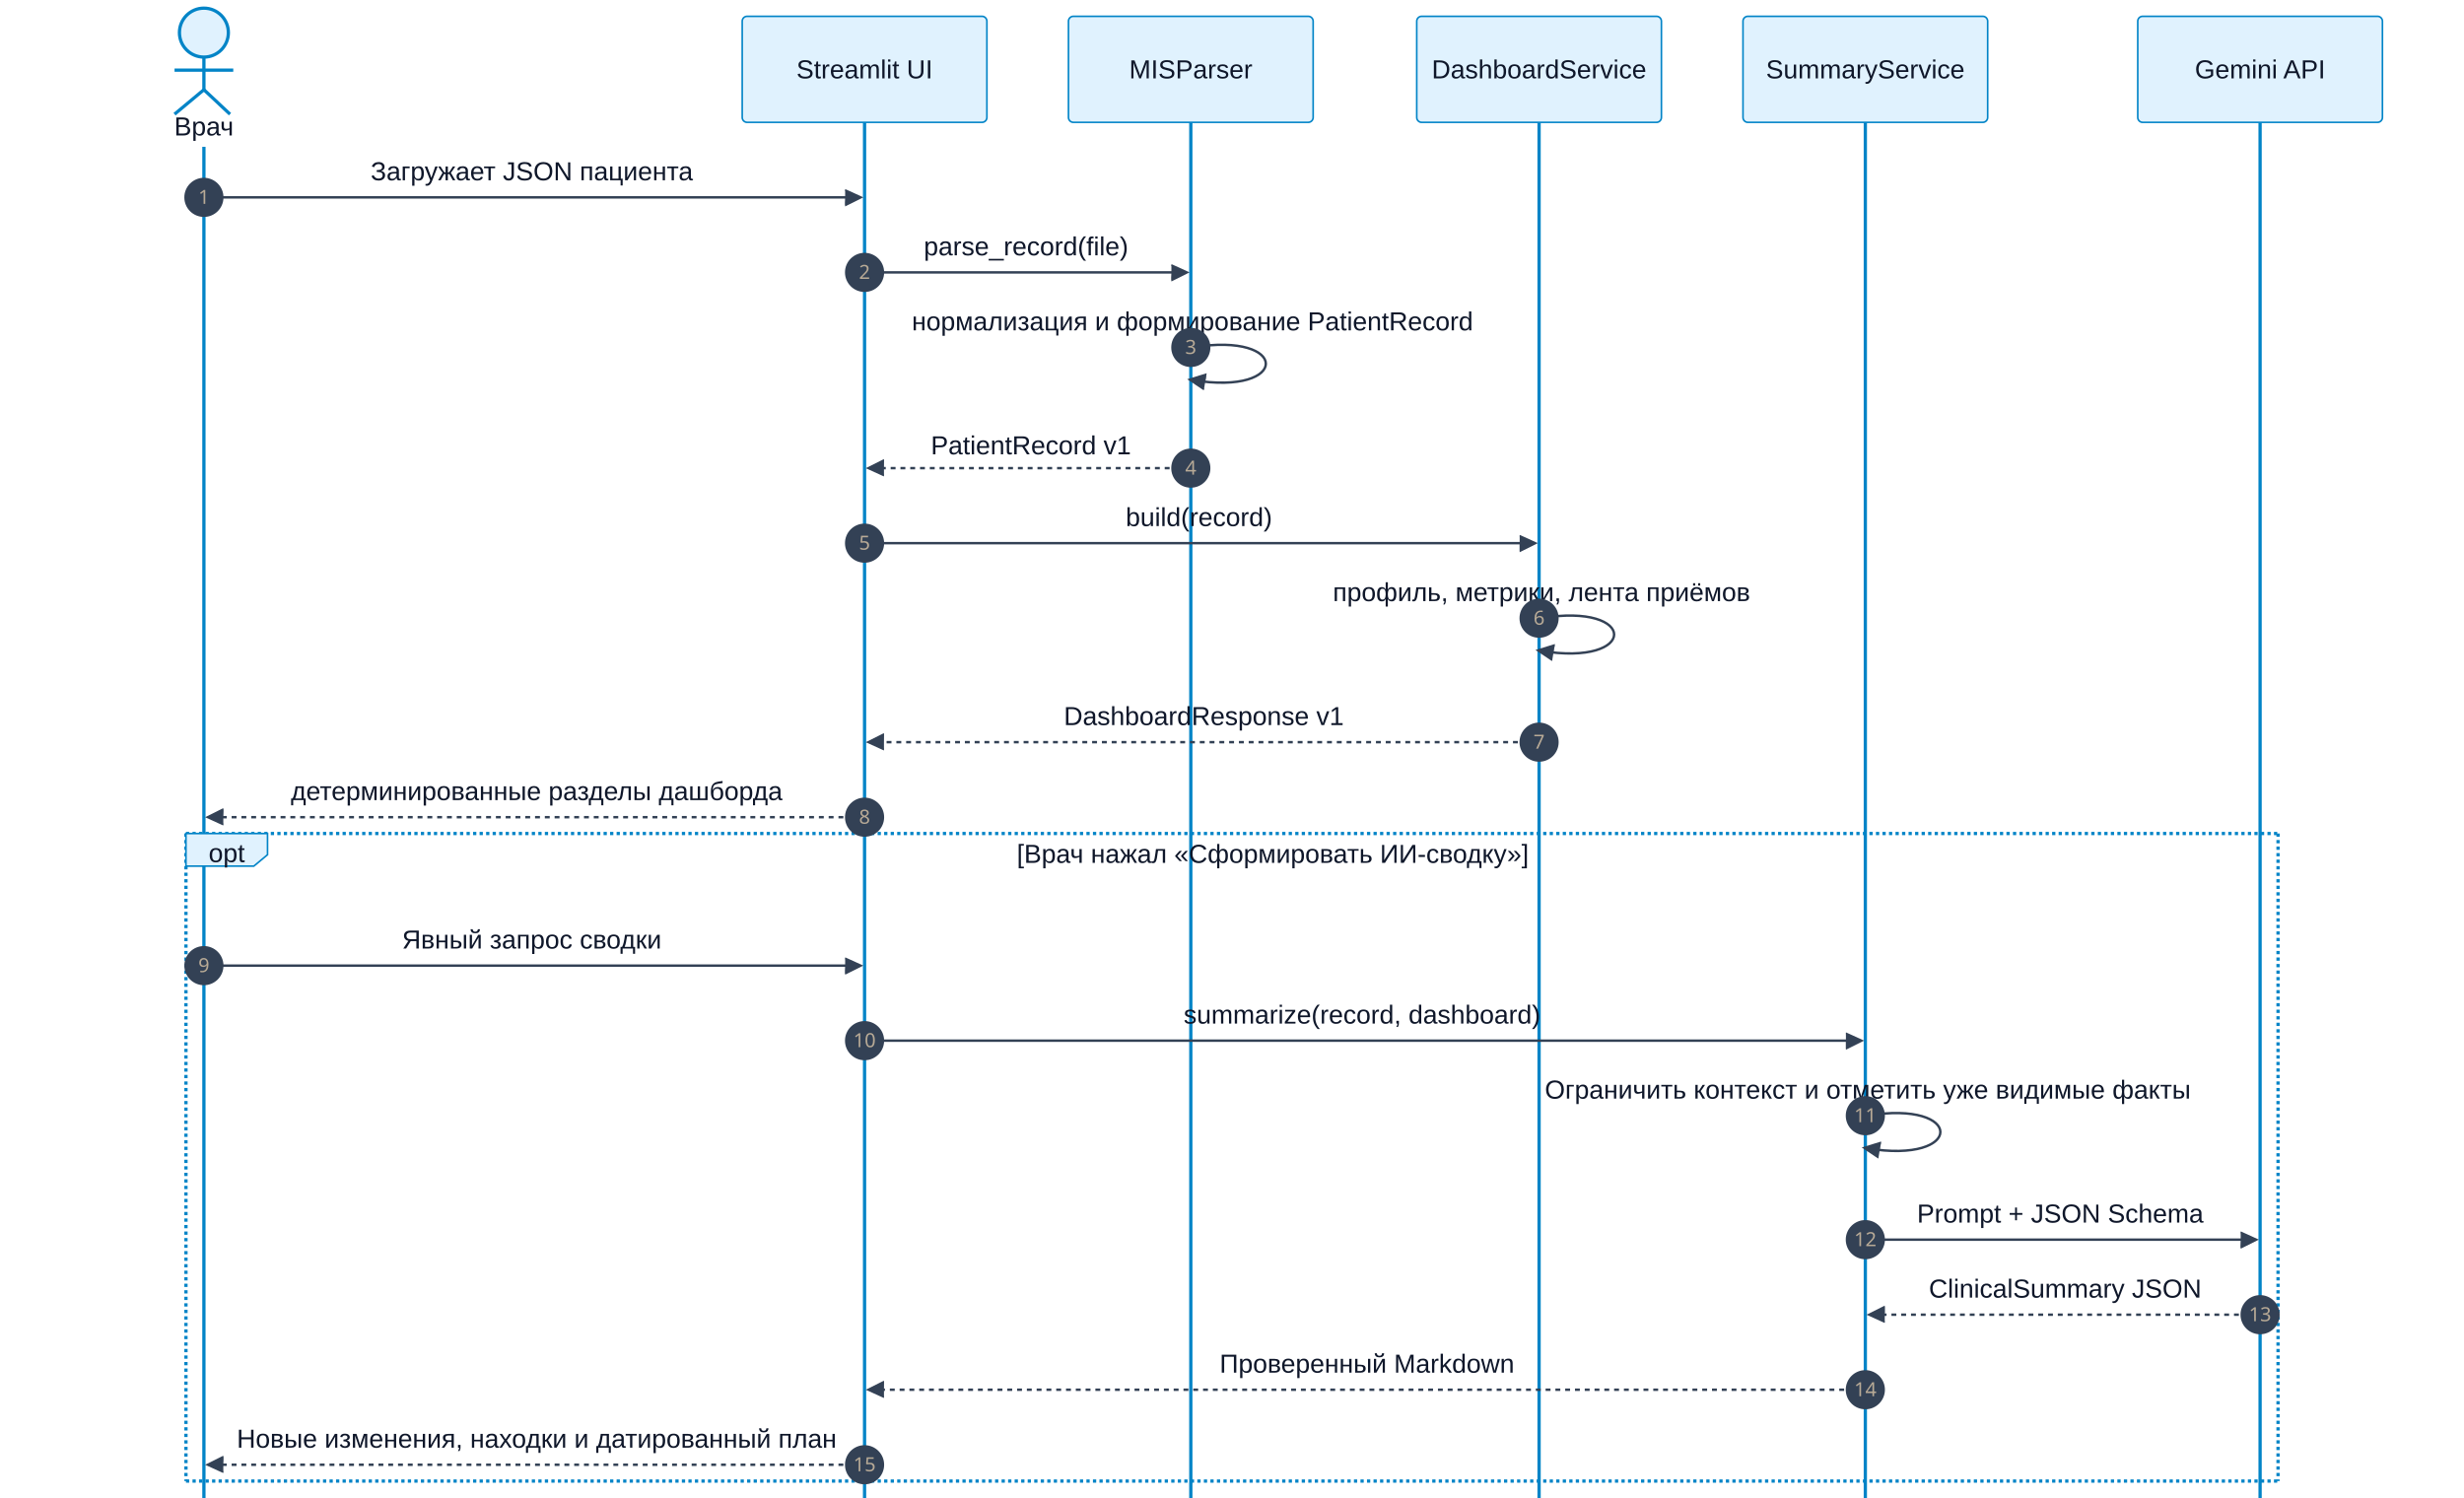
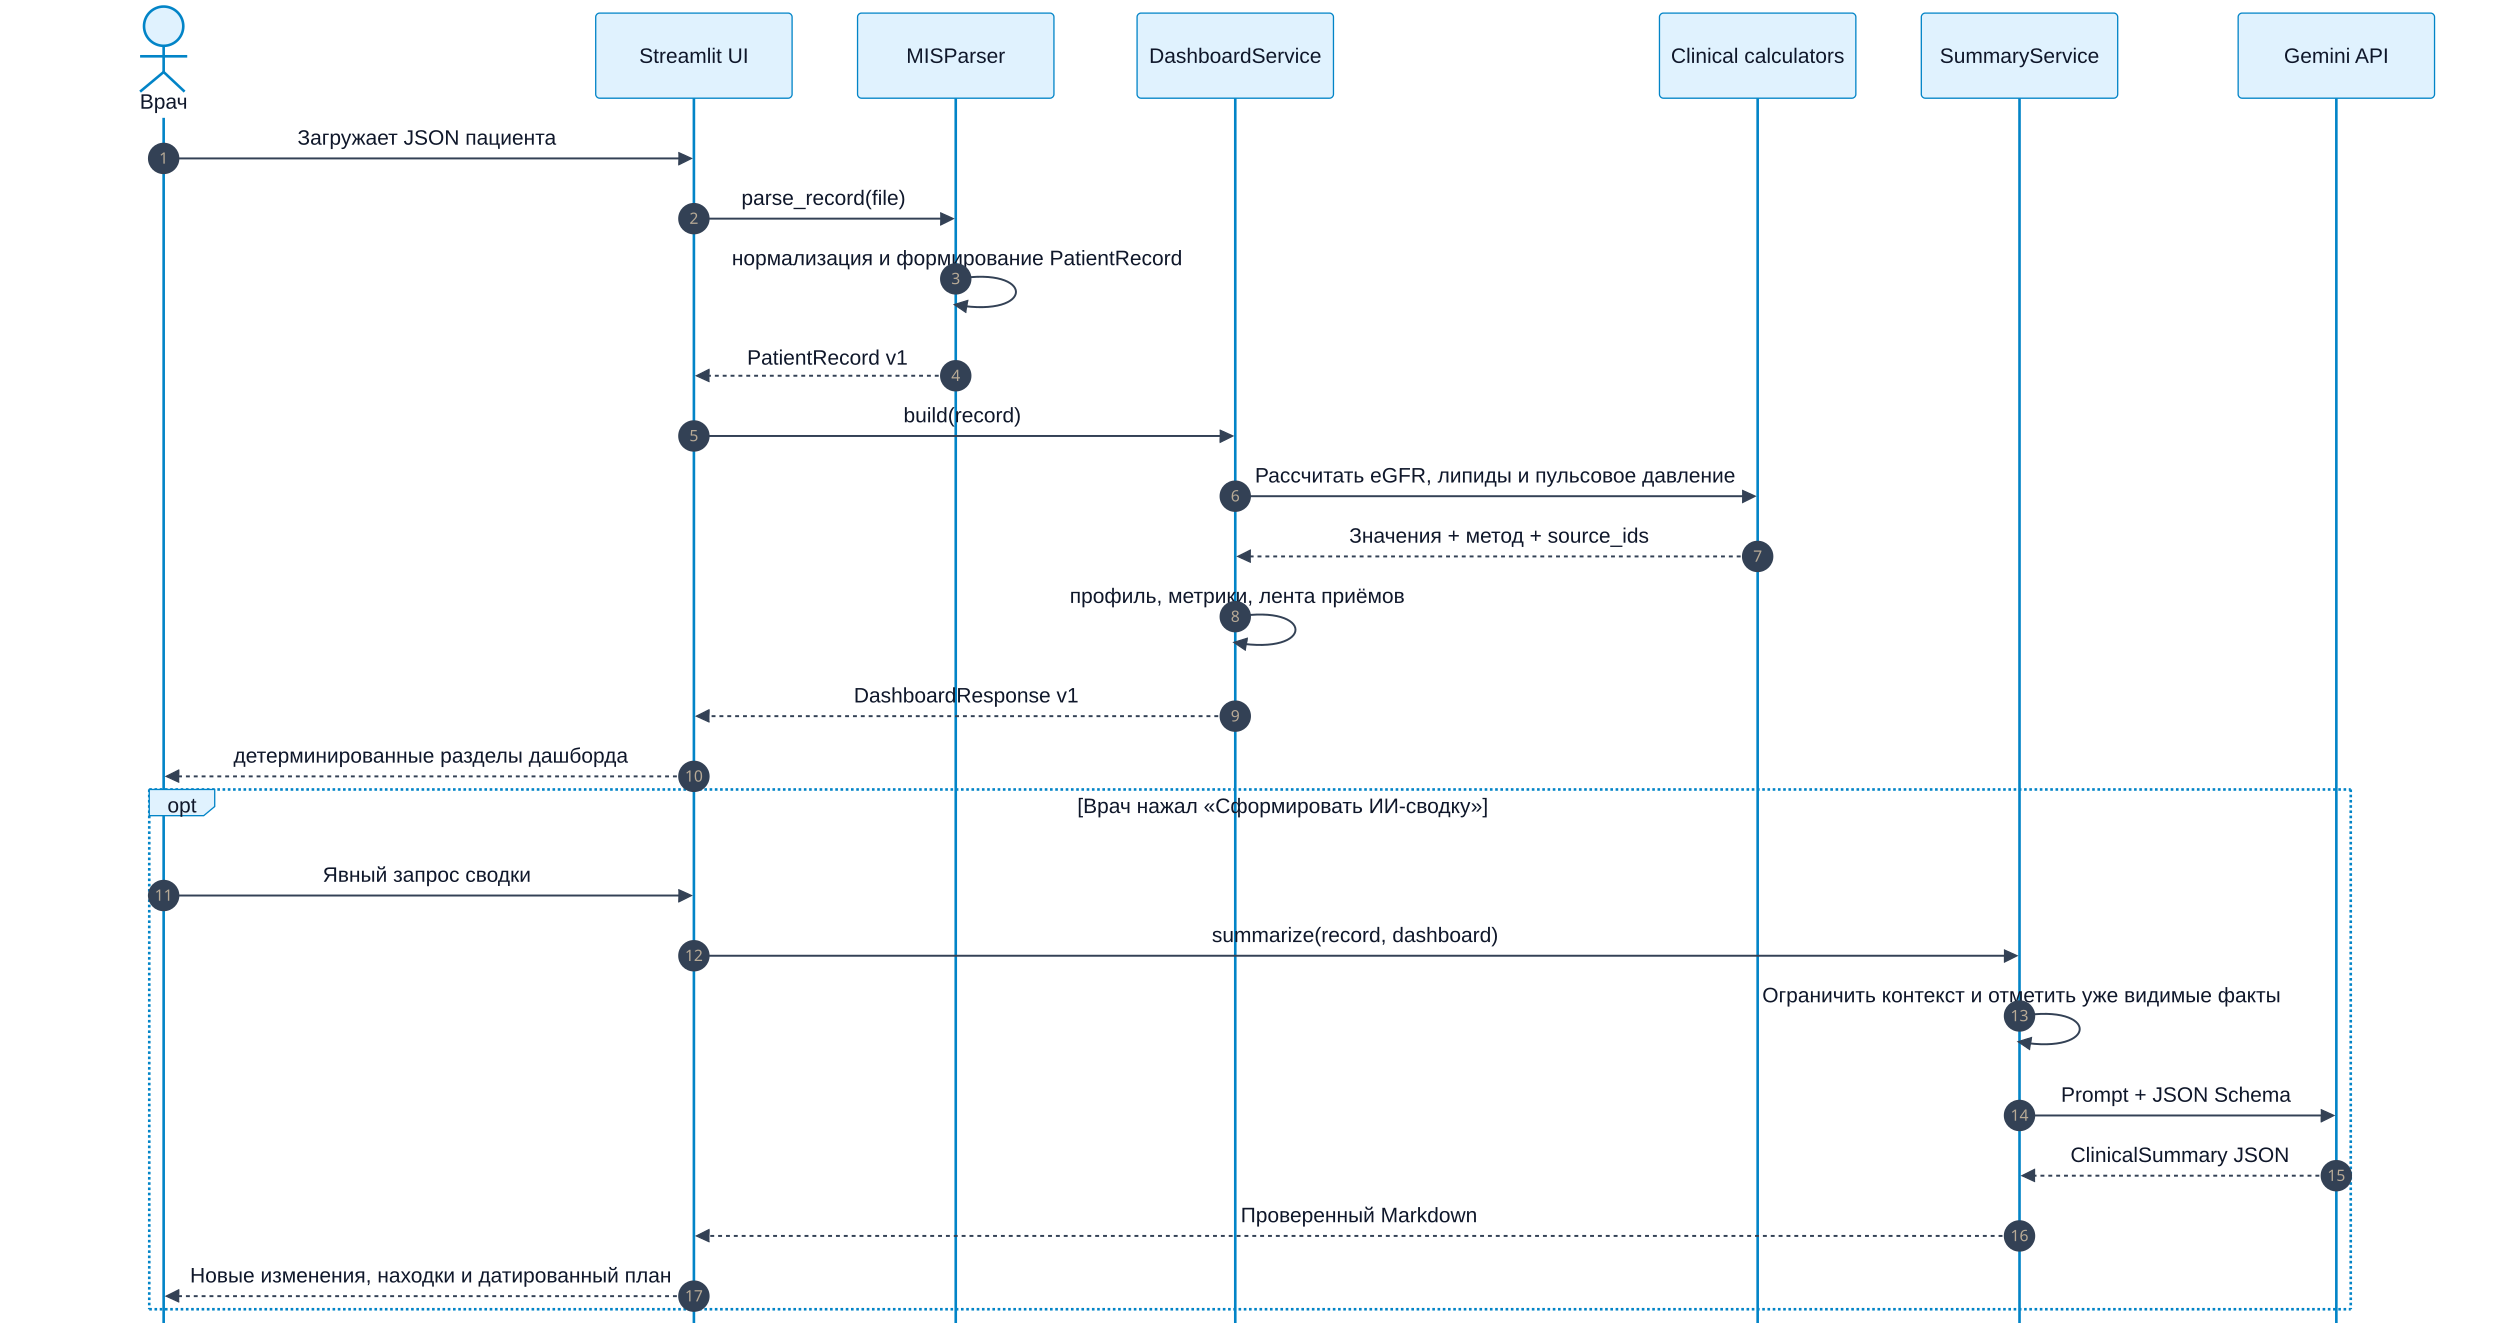
- <svg xmlns="http://www.w3.org/2000/svg" id="my-svg" width="100%" style="max-width: 1510.5px; background-color: white;" viewBox="-50 -10 1510.5 918" role="graphics-document document" aria-roledescription="sequence">
-   <g>
-     <line id="actor5" x1="1335.5" y1="65" x2="1335.5" y2="2000" class="actor-line 200" stroke-width="0.5px" stroke="#999" name="Gemini" data-et="life-line" data-id="Gemini" />
-     <g id="root-5" data-et="participant" data-type="participant" data-id="Gemini">
-       <rect x="1260.5" y="0" fill="#eaeaea" stroke="#666" width="150" height="65" name="Gemini" rx="3" ry="3" class="actor actor-top" />
-       <text x="1335.5" y="32.5" dominant-baseline="central" alignment-baseline="central" class="actor actor-box" style="text-anchor: middle; font-size: 16px; font-weight: 400;">
-         <tspan x="1335.5" dy="0">Gemini API</tspan>
-       </text>
-     </g>
-   </g>
-   <g>
-     <line id="actor4" x1="1093.5" y1="65" x2="1093.5" y2="2000" class="actor-line 200" stroke-width="0.5px" stroke="#999" name="Summary" data-et="life-line" data-id="Summary" />
-     <g id="root-4" data-et="participant" data-type="participant" data-id="Summary">
-       <rect x="1018.5" y="0" fill="#eaeaea" stroke="#666" width="150" height="65" name="Summary" rx="3" ry="3" class="actor actor-top" />
-       <text x="1093.5" y="32.5" dominant-baseline="central" alignment-baseline="central" class="actor actor-box" style="text-anchor: middle; font-size: 16px; font-weight: 400;">
-         <tspan x="1093.5" dy="0">SummaryService</tspan>
+ <svg xmlns="http://www.w3.org/2000/svg" id="my-svg" width="100%" style="max-width: 1909.5px; background-color: white;" viewBox="-50 -10 1909.5 1010" role="graphics-document document" aria-roledescription="sequence">
+   <g>
+     <line id="actor6" x1="1734.5" y1="65" x2="1734.5" y2="2000" class="actor-line 200" stroke-width="0.5px" stroke="#999" name="Gemini" data-et="life-line" data-id="Gemini" />
+     <g id="root-6" data-et="participant" data-type="participant" data-id="Gemini">
+       <rect x="1659.5" y="0" fill="#eaeaea" stroke="#666" width="150" height="65" name="Gemini" rx="3" ry="3" class="actor actor-top" />
+       <text x="1734.5" y="32.5" dominant-baseline="central" alignment-baseline="central" class="actor actor-box" style="text-anchor: middle; font-size: 16px; font-weight: 400;">
+         <tspan x="1734.5" dy="0">Gemini API</tspan>
+       </text>
+     </g>
+   </g>
+   <g>
+     <line id="actor5" x1="1492.5" y1="65" x2="1492.5" y2="2000" class="actor-line 200" stroke-width="0.5px" stroke="#999" name="Summary" data-et="life-line" data-id="Summary" />
+     <g id="root-5" data-et="participant" data-type="participant" data-id="Summary">
+       <rect x="1417.5" y="0" fill="#eaeaea" stroke="#666" width="150" height="65" name="Summary" rx="3" ry="3" class="actor actor-top" />
+       <text x="1492.5" y="32.5" dominant-baseline="central" alignment-baseline="central" class="actor actor-box" style="text-anchor: middle; font-size: 16px; font-weight: 400;">
+         <tspan x="1492.5" dy="0">SummaryService</tspan>
+       </text>
+     </g>
+   </g>
+   <g>
+     <line id="actor4" x1="1292.5" y1="65" x2="1292.5" y2="2000" class="actor-line 200" stroke-width="0.5px" stroke="#999" name="Calc" data-et="life-line" data-id="Calc" />
+     <g id="root-4" data-et="participant" data-type="participant" data-id="Calc">
+       <rect x="1217.5" y="0" fill="#eaeaea" stroke="#666" width="150" height="65" name="Calc" rx="3" ry="3" class="actor actor-top" />
+       <text x="1292.5" y="32.5" dominant-baseline="central" alignment-baseline="central" class="actor actor-box" style="text-anchor: middle; font-size: 16px; font-weight: 400;">
+         <tspan x="1292.5" dy="0">Clinical calculators</tspan>
      </text>
    </g>
  </g>
  <g>
    <line id="actor3" x1="893.5" y1="65" x2="893.5" y2="2000" class="actor-line 200" stroke-width="0.5px" stroke="#999" name="Backend" data-et="life-line" data-id="Backend" />
    <g id="root-3" data-et="participant" data-type="participant" data-id="Backend">
      <rect x="818.5" y="0" fill="#eaeaea" stroke="#666" width="150" height="65" name="Backend" rx="3" ry="3" class="actor actor-top" />
      <text x="893.5" y="32.5" dominant-baseline="central" alignment-baseline="central" class="actor actor-box" style="text-anchor: middle; font-size: 16px; font-weight: 400;">
        <tspan x="893.5" dy="0">DashboardService</tspan>
      </text>
    </g>
  </g>
  <g>
    <line id="actor2" x1="680" y1="65" x2="680" y2="2000" class="actor-line 200" stroke-width="0.5px" stroke="#999" name="Parser" data-et="life-line" data-id="Parser" />
    <g id="root-2" data-et="participant" data-type="participant" data-id="Parser">
      <rect x="605" y="0" fill="#eaeaea" stroke="#666" width="150" height="65" name="Parser" rx="3" ry="3" class="actor actor-top" />
      <text x="680" y="32.5" dominant-baseline="central" alignment-baseline="central" class="actor actor-box" style="text-anchor: middle; font-size: 16px; font-weight: 400;">
        <tspan x="680" dy="0">MISParser</tspan>
      </text>
    </g>
  </g>
  <g>
    <line id="actor1" x1="480" y1="65" x2="480" y2="2000" class="actor-line 200" stroke-width="0.5px" stroke="#999" name="UI" data-et="life-line" data-id="UI" />
    <g id="root-1" data-et="participant" data-type="participant" data-id="UI">
      <rect x="405" y="0" fill="#eaeaea" stroke="#666" width="150" height="65" name="UI" rx="3" ry="3" class="actor actor-top" />
      <text x="480" y="32.5" dominant-baseline="central" alignment-baseline="central" class="actor actor-box" style="text-anchor: middle; font-size: 16px; font-weight: 400;">
        <tspan x="480" dy="0">Streamlit UI</tspan>
      </text>
    </g>
  </g>
  <g>
    <line id="actor0" x1="75" y1="80" x2="75" y2="2000" class="actor-line 200" stroke-width="0.5px" stroke="#999" name="Doctor" data-et="life-line" data-id="Doctor" />
  </g>
  <style>#my-svg{font-family:Arial,DejaVu Sans,sans-serif;font-size:18px;fill:#0f172a;}@keyframes edge-animation-frame{from{stroke-dashoffset:0;}}@keyframes dash{to{stroke-dashoffset:0;}}#my-svg .edge-animation-slow{stroke-dasharray:9,5!important;stroke-dashoffset:900;animation:dash 50s linear infinite;stroke-linecap:round;}#my-svg .edge-animation-fast{stroke-dasharray:9,5!important;stroke-dashoffset:900;animation:dash 20s linear infinite;stroke-linecap:round;}#my-svg .error-icon{fill:#f8fafc;}#my-svg .error-text{fill:#070503;stroke:#070503;}#my-svg .edge-thickness-normal{stroke-width:1px;}#my-svg .edge-thickness-thick{stroke-width:3.5px;}#my-svg .edge-pattern-solid{stroke-dasharray:0;}#my-svg .edge-thickness-invisible{stroke-width:0;fill:none;}#my-svg .edge-pattern-dashed{stroke-dasharray:3;}#my-svg .edge-pattern-dotted{stroke-dasharray:2;}#my-svg .marker{fill:#475569;stroke:#475569;}#my-svg .marker.cross{stroke:#475569;}#my-svg svg{font-family:Arial,DejaVu Sans,sans-serif;font-size:18px;}#my-svg p{margin:0;}#my-svg .actor{stroke:#0284c7;fill:#e0f2fe;stroke-width:1;}#my-svg rect.actor.outer-path[data-look="neo"]{filter:drop-shadow( 1px 2px 2px rgba(185,185,185,1));}#my-svg rect.note[data-look="neo"]{stroke:#f59e0b;fill:#fff7ed;filter:drop-shadow( 1px 2px 2px rgba(185,185,185,1));}#my-svg text.actor&gt;tspan{fill:#0f172a;stroke:none;}#my-svg .actor-line{stroke:#0284c7;}#my-svg .innerArc{stroke-width:1.5;stroke-dasharray:none;}#my-svg .messageLine0{stroke-width:1.5;stroke-dasharray:none;stroke:#334155;}#my-svg .messageLine1{stroke-width:1.5;stroke-dasharray:2,2;stroke:#334155;}#my-svg [id$="-arrowhead"] path{fill:#334155;stroke:#334155;}#my-svg .sequenceNumber{fill:#b8aa96;}#my-svg [id$="-sequencenumber"]{fill:#334155;}#my-svg [id$="-crosshead"] path{fill:#334155;stroke:#334155;}#my-svg .messageText{fill:#0f172a;stroke:none;}#my-svg .labelBox{stroke:#0284c7;fill:#e0f2fe;filter:none;}#my-svg .labelText,#my-svg .labelText&gt;tspan{fill:#0f172a;stroke:none;}#my-svg .loopText,#my-svg .loopText&gt;tspan{fill:#0f172a;stroke:none;}#my-svg .sectionTitle,#my-svg .sectionTitle&gt;tspan{fill:#0f172a;stroke:none;}#my-svg .loopLine{stroke-width:2px;stroke-dasharray:2,2;stroke:#0284c7;fill:#0284c7;}#my-svg .note{stroke:#f59e0b;fill:#fff7ed;}#my-svg .noteText,#my-svg .noteText&gt;tspan{fill:#7c2d12;stroke:none;font-weight:normal;}#my-svg .activation0{fill:#ecfdf5;stroke:hsl(151.765, 80.952%, 85.882%);}#my-svg .activation1{fill:#ecfdf5;stroke:hsl(151.765, 80.952%, 85.882%);}#my-svg .activation2{fill:#ecfdf5;stroke:hsl(151.765, 80.952%, 85.882%);}#my-svg .actorPopupMenu{position:absolute;}#my-svg .actorPopupMenuPanel{position:absolute;fill:#e0f2fe;box-shadow:0px 8px 16px 0px rgba(0,0,0,0.2);filter:drop-shadow(3px 5px 2px rgb(0 0 0 / 0.4));}#my-svg .actor-man circle,#my-svg line{fill:#e0f2fe;stroke-width:2px;}#my-svg g rect.rect{filter:drop-shadow( 1px 2px 2px rgba(185,185,185,1));stroke:#0284c7;}#my-svg .node .neo-node{stroke:#0284c7;}#my-svg [data-look="neo"].node rect,#my-svg [data-look="neo"].cluster rect,#my-svg [data-look="neo"].node polygon{stroke:url(#my-svg-gradient);filter:drop-shadow( 1px 2px 2px rgba(185,185,185,1));}#my-svg [data-look="neo"].swimlane.cluster rect{filter:none;}#my-svg [data-look="neo"].node path{stroke:url(#my-svg-gradient);stroke-width:1px;}#my-svg [data-look="neo"].node .outer-path{filter:drop-shadow( 1px 2px 2px rgba(185,185,185,1));}#my-svg [data-look="neo"].node .neo-line path{stroke:#0284c7;filter:none;}#my-svg [data-look="neo"].node circle{stroke:url(#my-svg-gradient);filter:drop-shadow( 1px 2px 2px rgba(185,185,185,1));}#my-svg [data-look="neo"].node circle .state-start{fill:#000000;}#my-svg [data-look="neo"].icon-shape .icon{fill:url(#my-svg-gradient);filter:drop-shadow( 1px 2px 2px rgba(185,185,185,1));}#my-svg [data-look="neo"].icon-shape .icon-neo path{stroke:url(#my-svg-gradient);filter:drop-shadow( 1px 2px 2px rgba(185,185,185,1));}#my-svg :root{--mermaid-font-family:"trebuchet ms",verdana,arial,sans-serif;}</style>
  <g />
  <defs>
    <symbol id="my-svg-computer" width="24" height="24">
      <path transform="scale(.5)" d="M2 2v13h20v-13h-20zm18 11h-16v-9h16v9zm-10.228 6l.466-1h3.524l.467 1h-4.457zm14.228 3h-24l2-6h2.104l-1.33 4h18.45l-1.297-4h2.073l2 6zm-5-10h-14v-7h14v7z" />
    </symbol>
  </defs>
  <defs>
    <symbol id="my-svg-database" fill-rule="evenodd" clip-rule="evenodd">
      <path transform="scale(.5)" d="M12.258.001l.256.004.255.005.253.008.251.01.249.012.247.015.246.016.242.019.241.02.239.023.236.024.233.027.231.028.229.031.225.032.223.034.22.036.217.038.214.04.211.041.208.043.205.045.201.046.198.048.194.05.191.051.187.053.183.054.18.056.175.057.172.059.168.06.163.061.16.063.155.064.15.066.074.033.073.033.071.034.07.034.069.035.068.035.067.035.066.035.064.036.064.036.062.036.06.036.06.037.058.037.058.037.055.038.055.038.053.038.052.038.051.039.05.039.048.039.047.039.045.04.044.04.043.04.041.04.04.041.039.041.037.041.036.041.034.041.033.042.032.042.03.042.029.042.027.042.026.043.024.043.023.043.021.043.02.043.018.044.017.043.015.044.013.044.012.044.011.045.009.044.007.045.006.045.004.045.002.045.001.045v17l-.001.045-.002.045-.004.045-.006.045-.007.045-.009.044-.011.045-.012.044-.013.044-.015.044-.017.043-.018.044-.02.043-.021.043-.023.043-.024.043-.026.043-.027.042-.029.042-.03.042-.032.042-.033.042-.034.041-.036.041-.037.041-.039.041-.04.041-.041.04-.043.04-.044.04-.045.04-.047.039-.048.039-.05.039-.051.039-.052.038-.053.038-.055.038-.055.038-.058.037-.058.037-.06.037-.06.036-.062.036-.064.036-.064.036-.066.035-.067.035-.068.035-.069.035-.07.034-.071.034-.073.033-.074.033-.15.066-.155.064-.16.063-.163.061-.168.06-.172.059-.175.057-.18.056-.183.054-.187.053-.191.051-.194.05-.198.048-.201.046-.205.045-.208.043-.211.041-.214.04-.217.038-.22.036-.223.034-.225.032-.229.031-.231.028-.233.027-.236.024-.239.023-.241.02-.242.019-.246.016-.247.015-.249.012-.251.01-.253.008-.255.005-.256.004-.258.001-.258-.001-.256-.004-.255-.005-.253-.008-.251-.01-.249-.012-.247-.015-.245-.016-.243-.019-.241-.02-.238-.023-.236-.024-.234-.027-.231-.028-.228-.031-.226-.032-.223-.034-.22-.036-.217-.038-.214-.04-.211-.041-.208-.043-.204-.045-.201-.046-.198-.048-.195-.05-.19-.051-.187-.053-.184-.054-.179-.056-.176-.057-.172-.059-.167-.06-.164-.061-.159-.063-.155-.064-.151-.066-.074-.033-.072-.033-.072-.034-.07-.034-.069-.035-.068-.035-.067-.035-.066-.035-.064-.036-.063-.036-.062-.036-.061-.036-.06-.037-.058-.037-.057-.037-.056-.038-.055-.038-.053-.038-.052-.038-.051-.039-.049-.039-.049-.039-.046-.039-.046-.04-.044-.04-.043-.04-.041-.04-.04-.041-.039-.041-.037-.041-.036-.041-.034-.041-.033-.042-.032-.042-.03-.042-.029-.042-.027-.042-.026-.043-.024-.043-.023-.043-.021-.043-.02-.043-.018-.044-.017-.043-.015-.044-.013-.044-.012-.044-.011-.045-.009-.044-.007-.045-.006-.045-.004-.045-.002-.045-.001-.045v-17l.001-.045.002-.045.004-.045.006-.045.007-.045.009-.044.011-.045.012-.044.013-.044.015-.044.017-.043.018-.044.02-.043.021-.043.023-.043.024-.043.026-.043.027-.042.029-.042.03-.042.032-.042.033-.042.034-.041.036-.041.037-.041.039-.041.04-.041.041-.04.043-.04.044-.04.046-.04.046-.039.049-.039.049-.039.051-.039.052-.038.053-.038.055-.038.056-.038.057-.037.058-.037.06-.037.061-.036.062-.036.063-.036.064-.036.066-.035.067-.035.068-.035.069-.035.07-.034.072-.034.072-.033.074-.033.151-.066.155-.064.159-.063.164-.061.167-.06.172-.059.176-.057.179-.056.184-.054.187-.053.19-.051.195-.05.198-.048.201-.046.204-.045.208-.043.211-.041.214-.04.217-.038.22-.036.223-.034.226-.032.228-.031.231-.028.234-.027.236-.024.238-.023.241-.02.243-.019.245-.016.247-.015.249-.012.251-.01.253-.008.255-.005.256-.004.258-.001.258.001zm-9.258 20.499v.01l.001.021.003.021.004.022.005.021.006.022.007.022.009.023.01.022.011.023.012.023.013.023.015.023.016.024.017.023.018.024.019.024.021.024.022.025.023.024.024.025.052.049.056.05.061.051.066.051.07.051.075.051.079.052.084.052.088.052.092.052.097.052.102.051.105.052.11.052.114.051.119.051.123.051.127.05.131.05.135.05.139.048.144.049.147.047.152.047.155.047.16.045.163.045.167.043.171.043.176.041.178.041.183.039.187.039.19.037.194.035.197.035.202.033.204.031.209.03.212.029.216.027.219.025.222.024.226.021.23.02.233.018.236.016.24.015.243.012.246.01.249.008.253.005.256.004.259.001.26-.001.257-.004.254-.005.25-.008.247-.011.244-.012.241-.014.237-.016.233-.018.231-.021.226-.021.224-.024.22-.026.216-.027.212-.028.21-.031.205-.031.202-.034.198-.034.194-.036.191-.037.187-.039.183-.04.179-.04.175-.042.172-.043.168-.044.163-.045.16-.046.155-.046.152-.047.148-.048.143-.049.139-.049.136-.05.131-.05.126-.05.123-.051.118-.052.114-.051.11-.052.106-.052.101-.052.096-.052.092-.052.088-.053.083-.051.079-.052.074-.052.07-.051.065-.051.06-.051.056-.05.051-.05.023-.024.023-.025.021-.024.02-.024.019-.024.018-.024.017-.024.015-.023.014-.024.013-.023.012-.023.01-.023.01-.022.008-.022.006-.022.006-.022.004-.022.004-.021.001-.021.001-.021v-4.127l-.077.055-.08.053-.083.054-.085.053-.087.052-.09.052-.093.051-.095.05-.097.05-.1.049-.102.049-.105.048-.106.047-.109.047-.111.046-.114.045-.115.045-.118.044-.12.043-.122.042-.124.042-.126.041-.128.04-.13.04-.132.038-.134.038-.135.037-.138.037-.139.035-.142.035-.143.034-.144.033-.147.032-.148.031-.15.03-.151.03-.153.029-.154.027-.156.027-.158.026-.159.025-.161.024-.162.023-.163.022-.165.021-.166.02-.167.019-.169.018-.169.017-.171.016-.173.015-.173.014-.175.013-.175.012-.177.011-.178.01-.179.008-.179.008-.181.006-.182.005-.182.004-.184.003-.184.002h-.37l-.184-.002-.184-.003-.182-.004-.182-.005-.181-.006-.179-.008-.179-.008-.178-.01-.176-.011-.176-.012-.175-.013-.173-.014-.172-.015-.171-.016-.17-.017-.169-.018-.167-.019-.166-.02-.165-.021-.163-.022-.162-.023-.161-.024-.159-.025-.157-.026-.156-.027-.155-.027-.153-.029-.151-.03-.15-.03-.148-.031-.146-.032-.145-.033-.143-.034-.141-.035-.14-.035-.137-.037-.136-.037-.134-.038-.132-.038-.13-.04-.128-.04-.126-.041-.124-.042-.122-.042-.12-.044-.117-.043-.116-.045-.113-.045-.112-.046-.109-.047-.106-.047-.105-.048-.102-.049-.1-.049-.097-.05-.095-.05-.093-.052-.09-.051-.087-.052-.085-.053-.083-.054-.08-.054-.077-.054v4.127zm0-5.654v.011l.001.021.003.021.004.021.005.022.006.022.007.022.009.022.01.022.011.023.012.023.013.023.015.024.016.023.017.024.018.024.019.024.021.024.022.024.023.025.024.024.052.05.056.05.061.05.066.051.07.051.075.052.079.051.084.052.088.052.092.052.097.052.102.052.105.052.11.051.114.051.119.052.123.05.127.051.131.05.135.049.139.049.144.048.147.048.152.047.155.046.16.045.163.045.167.044.171.042.176.042.178.04.183.04.187.038.19.037.194.036.197.034.202.033.204.032.209.03.212.028.216.027.219.025.222.024.226.022.23.02.233.018.236.016.24.014.243.012.246.01.249.008.253.006.256.003.259.001.26-.001.257-.003.254-.006.25-.008.247-.01.244-.012.241-.015.237-.016.233-.018.231-.02.226-.022.224-.024.22-.025.216-.027.212-.029.21-.03.205-.032.202-.033.198-.035.194-.036.191-.037.187-.039.183-.039.179-.041.175-.042.172-.043.168-.044.163-.045.16-.045.155-.047.152-.047.148-.048.143-.048.139-.05.136-.049.131-.05.126-.051.123-.051.118-.051.114-.052.11-.052.106-.052.101-.052.096-.052.092-.052.088-.052.083-.052.079-.052.074-.051.07-.052.065-.051.06-.05.056-.051.051-.049.023-.025.023-.024.021-.025.02-.024.019-.024.018-.024.017-.024.015-.023.014-.023.013-.024.012-.022.01-.023.01-.023.008-.022.006-.022.006-.022.004-.021.004-.022.001-.021.001-.021v-4.139l-.077.054-.08.054-.083.054-.085.052-.087.053-.09.051-.093.051-.095.051-.097.05-.1.049-.102.049-.105.048-.106.047-.109.047-.111.046-.114.045-.115.044-.118.044-.12.044-.122.042-.124.042-.126.041-.128.04-.13.039-.132.039-.134.038-.135.037-.138.036-.139.036-.142.035-.143.033-.144.033-.147.033-.148.031-.15.03-.151.03-.153.028-.154.028-.156.027-.158.026-.159.025-.161.024-.162.023-.163.022-.165.021-.166.02-.167.019-.169.018-.169.017-.171.016-.173.015-.173.014-.175.013-.175.012-.177.011-.178.009-.179.009-.179.007-.181.007-.182.005-.182.004-.184.003-.184.002h-.37l-.184-.002-.184-.003-.182-.004-.182-.005-.181-.007-.179-.007-.179-.009-.178-.009-.176-.011-.176-.012-.175-.013-.173-.014-.172-.015-.171-.016-.17-.017-.169-.018-.167-.019-.166-.02-.165-.021-.163-.022-.162-.023-.161-.024-.159-.025-.157-.026-.156-.027-.155-.028-.153-.028-.151-.03-.15-.03-.148-.031-.146-.033-.145-.033-.143-.033-.141-.035-.14-.036-.137-.036-.136-.037-.134-.038-.132-.039-.13-.039-.128-.04-.126-.041-.124-.042-.122-.043-.12-.043-.117-.044-.116-.044-.113-.046-.112-.046-.109-.046-.106-.047-.105-.048-.102-.049-.1-.049-.097-.05-.095-.051-.093-.051-.09-.051-.087-.053-.085-.052-.083-.054-.08-.054-.077-.054v4.139zm0-5.666v.011l.001.02.003.022.004.021.005.022.006.021.007.022.009.023.01.022.011.023.012.023.013.023.015.023.016.024.017.024.018.023.019.024.021.025.022.024.023.024.024.025.052.05.056.05.061.05.066.051.07.051.075.052.079.051.084.052.088.052.092.052.097.052.102.052.105.051.11.052.114.051.119.051.123.051.127.05.131.05.135.05.139.049.144.048.147.048.152.047.155.046.16.045.163.045.167.043.171.043.176.042.178.04.183.04.187.038.19.037.194.036.197.034.202.033.204.032.209.03.212.028.216.027.219.025.222.024.226.021.23.02.233.018.236.017.24.014.243.012.246.01.249.008.253.006.256.003.259.001.26-.001.257-.003.254-.006.25-.008.247-.01.244-.013.241-.014.237-.016.233-.018.231-.02.226-.022.224-.024.22-.025.216-.027.212-.029.21-.03.205-.032.202-.033.198-.035.194-.036.191-.037.187-.039.183-.039.179-.041.175-.042.172-.043.168-.044.163-.045.16-.045.155-.047.152-.047.148-.048.143-.049.139-.049.136-.049.131-.051.126-.05.123-.051.118-.052.114-.051.11-.052.106-.052.101-.052.096-.052.092-.052.088-.052.083-.052.079-.052.074-.052.07-.051.065-.051.06-.051.056-.05.051-.049.023-.025.023-.025.021-.024.02-.024.019-.024.018-.024.017-.024.015-.023.014-.024.013-.023.012-.023.01-.022.01-.023.008-.022.006-.022.006-.022.004-.022.004-.021.001-.021.001-.021v-4.153l-.077.054-.08.054-.083.053-.085.053-.087.053-.09.051-.093.051-.095.051-.097.05-.1.049-.102.048-.105.048-.106.048-.109.046-.111.046-.114.046-.115.044-.118.044-.12.043-.122.043-.124.042-.126.041-.128.04-.13.039-.132.039-.134.038-.135.037-.138.036-.139.036-.142.034-.143.034-.144.033-.147.032-.148.032-.15.03-.151.03-.153.028-.154.028-.156.027-.158.026-.159.024-.161.024-.162.023-.163.023-.165.021-.166.02-.167.019-.169.018-.169.017-.171.016-.173.015-.173.014-.175.013-.175.012-.177.01-.178.01-.179.009-.179.007-.181.006-.182.006-.182.004-.184.003-.184.001-.185.001-.185-.001-.184-.001-.184-.003-.182-.004-.182-.006-.181-.006-.179-.007-.179-.009-.178-.01-.176-.01-.176-.012-.175-.013-.173-.014-.172-.015-.171-.016-.17-.017-.169-.018-.167-.019-.166-.02-.165-.021-.163-.023-.162-.023-.161-.024-.159-.024-.157-.026-.156-.027-.155-.028-.153-.028-.151-.03-.15-.03-.148-.032-.146-.032-.145-.033-.143-.034-.141-.034-.14-.036-.137-.036-.136-.037-.134-.038-.132-.039-.13-.039-.128-.041-.126-.041-.124-.041-.122-.043-.12-.043-.117-.044-.116-.044-.113-.046-.112-.046-.109-.046-.106-.048-.105-.048-.102-.048-.1-.05-.097-.049-.095-.051-.093-.051-.09-.052-.087-.052-.085-.053-.083-.053-.08-.054-.077-.054v4.153zm8.74-8.179l-.257.004-.254.005-.25.008-.247.011-.244.012-.241.014-.237.016-.233.018-.231.021-.226.022-.224.023-.22.026-.216.027-.212.028-.21.031-.205.032-.202.033-.198.034-.194.036-.191.038-.187.038-.183.04-.179.041-.175.042-.172.043-.168.043-.163.045-.16.046-.155.046-.152.048-.148.048-.143.048-.139.049-.136.05-.131.05-.126.051-.123.051-.118.051-.114.052-.11.052-.106.052-.101.052-.096.052-.092.052-.088.052-.083.052-.079.052-.074.051-.07.052-.065.051-.06.05-.056.05-.051.05-.023.025-.023.024-.021.024-.02.025-.019.024-.018.024-.017.023-.015.024-.014.023-.013.023-.012.023-.01.023-.01.022-.008.022-.006.023-.006.021-.004.022-.004.021-.001.021-.001.021.001.021.001.021.004.021.004.022.006.021.006.023.008.022.01.022.01.023.012.023.013.023.014.023.015.024.017.023.018.024.019.024.02.025.021.024.023.024.023.025.051.05.056.05.06.05.065.051.07.052.074.051.079.052.083.052.088.052.092.052.096.052.101.052.106.052.11.052.114.052.118.051.123.051.126.051.131.05.136.05.139.049.143.048.148.048.152.048.155.046.16.046.163.045.168.043.172.043.175.042.179.041.183.04.187.038.191.038.194.036.198.034.202.033.205.032.21.031.212.028.216.027.22.026.224.023.226.022.231.021.233.018.237.016.241.014.244.012.247.011.25.008.254.005.257.004.26.001.26-.001.257-.004.254-.005.25-.008.247-.011.244-.012.241-.014.237-.016.233-.018.231-.021.226-.022.224-.023.22-.026.216-.027.212-.028.21-.031.205-.032.202-.033.198-.034.194-.036.191-.038.187-.038.183-.04.179-.041.175-.042.172-.043.168-.043.163-.045.16-.046.155-.046.152-.048.148-.048.143-.048.139-.049.136-.05.131-.05.126-.051.123-.051.118-.051.114-.052.11-.052.106-.052.101-.052.096-.052.092-.052.088-.052.083-.052.079-.052.074-.051.07-.052.065-.051.06-.05.056-.05.051-.05.023-.025.023-.024.021-.024.02-.025.019-.024.018-.024.017-.023.015-.024.014-.023.013-.023.012-.023.01-.023.01-.022.008-.022.006-.023.006-.021.004-.022.004-.021.001-.021.001-.021-.001-.021-.001-.021-.004-.021-.004-.022-.006-.021-.006-.023-.008-.022-.01-.022-.01-.023-.012-.023-.013-.023-.014-.023-.015-.024-.017-.023-.018-.024-.019-.024-.02-.025-.021-.024-.023-.024-.023-.025-.051-.05-.056-.05-.06-.05-.065-.051-.07-.052-.074-.051-.079-.052-.083-.052-.088-.052-.092-.052-.096-.052-.101-.052-.106-.052-.11-.052-.114-.052-.118-.051-.123-.051-.126-.051-.131-.05-.136-.05-.139-.049-.143-.048-.148-.048-.152-.048-.155-.046-.16-.046-.163-.045-.168-.043-.172-.043-.175-.042-.179-.041-.183-.04-.187-.038-.191-.038-.194-.036-.198-.034-.202-.033-.205-.032-.21-.031-.212-.028-.216-.027-.22-.026-.224-.023-.226-.022-.231-.021-.233-.018-.237-.016-.241-.014-.244-.012-.247-.011-.25-.008-.254-.005-.257-.004-.26-.001-.26.001z" />
    </symbol>
  </defs>
  <defs>
    <symbol id="my-svg-clock" width="24" height="24">
      <path transform="scale(.5)" d="M12 2c5.514 0 10 4.486 10 10s-4.486 10-10 10-10-4.486-10-10 4.486-10 10-10zm0-2c-6.627 0-12 5.373-12 12s5.373 12 12 12 12-5.373 12-12-5.373-12-12-12zm5.848 12.459c.202.038.202.333.001.372-1.907.361-6.045 1.111-6.547 1.111-.719 0-1.301-.582-1.301-1.301 0-.512.77-5.447 1.125-7.445.034-.192.312-.181.343.014l.985 6.238 5.394 1.011z" />
    </symbol>
  </defs>
  <defs>
    <marker id="my-svg-arrowhead" refX="7.9" refY="5" markerUnits="userSpaceOnUse" markerWidth="12" markerHeight="12" orient="auto-start-reverse">
      <path d="M -1 0 L 10 5 L 0 10 z" />
    </marker>
  </defs>
  <defs>
    <marker id="my-svg-crosshead" markerWidth="15" markerHeight="8" orient="auto" refX="4" refY="4.5">
      <path fill="none" stroke="#000000" stroke-width="1pt" d="M 1,2 L 6,7 M 6,2 L 1,7" style="stroke-dasharray: 0, 0;" />
    </marker>
  </defs>
  <defs>
    <marker id="my-svg-filled-head" refX="15.5" refY="7" markerWidth="20" markerHeight="28" orient="auto">
      <path d="M 18,7 L9,13 L14,7 L9,1 Z" />
    </marker>
  </defs>
  <defs>
    <marker id="my-svg-sequencenumber" refX="15" refY="15" markerWidth="60" markerHeight="40" orient="auto">
      <circle cx="15" cy="15" r="6" />
    </marker>
  </defs>
  <defs>
    <marker id="my-svg-solidTopArrowHead" refX="7.9" refY="7.25" markerUnits="userSpaceOnUse" markerWidth="12" markerHeight="12" orient="auto-start-reverse">
      <path d="M 0 0 L 10 8 L 0 8 z" />
    </marker>
  </defs>
  <defs>
    <marker id="my-svg-solidBottomArrowHead" refX="7.9" refY="0.75" markerUnits="userSpaceOnUse" markerWidth="12" markerHeight="12" orient="auto-start-reverse">
      <path d="M 0 0 L 10 0 L 0 8 z" />
    </marker>
  </defs>
  <defs>
    <marker id="my-svg-stickTopArrowHead" refX="7.5" refY="7" markerUnits="userSpaceOnUse" markerWidth="12" markerHeight="12" orient="auto-start-reverse">
      <path d="M 0 0 L 7 7" stroke="black" stroke-width="1.5" fill="none" />
    </marker>
  </defs>
  <defs>
    <marker id="my-svg-stickBottomArrowHead" refX="7.5" refY="0" markerUnits="userSpaceOnUse" markerWidth="12" markerHeight="12" orient="auto-start-reverse">
      <path d="M 0 7 L 7 0" stroke="black" stroke-width="1.5" fill="none" />
    </marker>
  </defs>
-   <g data-et="control-structure" data-id="i17">
-     <line x1="64" y1="501" x2="1346.5" y2="501" class="loopLine" />
-     <line x1="1346.5" y1="501" x2="1346.5" y2="898" class="loopLine" />
-     <line x1="64" y1="898" x2="1346.5" y2="898" class="loopLine" />
-     <line x1="64" y1="501" x2="64" y2="898" class="loopLine" />
-     <polygon points="64,501 114,501 114,514 105.6,521 64,521" class="labelBox" />
-     <text x="89" y="514" text-anchor="middle" dominant-baseline="middle" alignment-baseline="middle" class="labelText" style="font-size: 16px; font-weight: 400;">opt</text>
-     <text x="730.25" y="519" text-anchor="middle" class="loopText" style="font-size: 16px; font-weight: 400;">
-       <tspan x="730.25">[Врач нажал «Сформировать ИИ-сводку»]</tspan>
+   <g data-et="control-structure" data-id="i19">
+     <line x1="64" y1="593" x2="1745.5" y2="593" class="loopLine" />
+     <line x1="1745.5" y1="593" x2="1745.5" y2="990" class="loopLine" />
+     <line x1="64" y1="990" x2="1745.5" y2="990" class="loopLine" />
+     <line x1="64" y1="593" x2="64" y2="990" class="loopLine" />
+     <polygon points="64,593 114,593 114,606 105.6,613 64,613" class="labelBox" />
+     <text x="89" y="606" text-anchor="middle" dominant-baseline="middle" alignment-baseline="middle" class="labelText" style="font-size: 16px; font-weight: 400;">opt</text>
+     <text x="929.75" y="611" text-anchor="middle" class="loopText" style="font-size: 16px; font-weight: 400;">
+       <tspan x="929.75">[Врач нажал «Сформировать ИИ-сводку»]</tspan>
    </text>
  </g>
  <g class="actor-man actor-top" name="Doctor" data-et="participant" data-type="actor" data-id="Doctor" style="stroke: rgb(2, 132, 199);">
    <line id="actor-man-torso0" x1="75" y1="25" x2="75" y2="45" />
    <line id="actor-man-arms0" x1="57" y1="33" x2="93" y2="33" />
    <line x1="57" y1="60" x2="75" y2="45" />
    <line x1="75" y1="45" x2="91" y2="60" />
    <circle cx="75" cy="10" r="15" width="150" height="65" />
    <text x="75" y="67.5" dominant-baseline="central" alignment-baseline="central" class="actor actor-man" style="text-anchor: middle; font-size: 16px; font-weight: 400;">
      <tspan x="75" dy="0">Врач</tspan>
    </text>
  </g>
  <text x="276" y="80" text-anchor="middle" dominant-baseline="middle" alignment-baseline="middle" class="messageText" dy="1em" style="font-size: 16px; font-weight: 400;">Загружает JSON пациента</text>
  <line x1="82" y1="111" x2="476" y2="111" class="messageLine0" data-et="message" data-id="i1" data-from="Doctor" data-to="UI" stroke-width="2" stroke="none" marker-end="url(#my-svg-arrowhead)" style="fill: none;" />
  <line x1="75" y1="111" x2="75" y2="111" stroke-width="0" marker-start="url(#my-svg-sequencenumber)" />
  <text x="75" y="115" font-family="sans-serif" font-size="12px" text-anchor="middle" class="sequenceNumber">1</text>
  <text x="579" y="126" text-anchor="middle" dominant-baseline="middle" alignment-baseline="middle" class="messageText" dy="1em" style="font-size: 16px; font-weight: 400;">parse_record(file)</text>
  <line x1="487" y1="157" x2="676" y2="157" class="messageLine0" data-et="message" data-id="i2" data-from="UI" data-to="Parser" stroke-width="2" stroke="none" marker-end="url(#my-svg-arrowhead)" style="fill: none;" />
  <line x1="480" y1="157" x2="480" y2="157" stroke-width="0" marker-start="url(#my-svg-sequencenumber)" />
  <text x="480" y="161" font-family="sans-serif" font-size="12px" text-anchor="middle" class="sequenceNumber">2</text>
  <text x="681" y="172" text-anchor="middle" dominant-baseline="middle" alignment-baseline="middle" class="messageText" dy="1em" style="font-size: 16px; font-weight: 400;">нормализация и формирование PatientRecord</text>
  <path d="M 681,203 C 741,193 741,233 681,223" class="messageLine0" data-et="message" data-id="i3" data-from="Parser" data-to="Parser" stroke-width="2" stroke="none" marker-end="url(#my-svg-arrowhead)" x1="687" style="fill: none;" />
  <line x1="680" y1="203" x2="680" y2="203" stroke-width="0" marker-start="url(#my-svg-sequencenumber)" />
  <text x="680" y="207" font-family="sans-serif" font-size="12px" text-anchor="middle" class="sequenceNumber">3</text>
  <text x="582" y="248" text-anchor="middle" dominant-baseline="middle" alignment-baseline="middle" class="messageText" dy="1em" style="font-size: 16px; font-weight: 400;">PatientRecord v1</text>
  <line x1="685" y1="277" x2="484" y2="277" class="messageLine1" data-et="message" data-id="i4" data-from="Parser" data-to="UI" stroke-width="2" stroke="none" marker-end="url(#my-svg-arrowhead)" style="stroke-dasharray: 3, 3; fill: none;" />
  <line x1="680" y1="277" x2="680" y2="277" stroke-width="0" marker-start="url(#my-svg-sequencenumber)" />
  <text x="680" y="281" font-family="sans-serif" font-size="12px" text-anchor="middle" class="sequenceNumber">4</text>
  <text x="685" y="292" text-anchor="middle" dominant-baseline="middle" alignment-baseline="middle" class="messageText" dy="1em" style="font-size: 16px; font-weight: 400;">build(record)</text>
  <line x1="487" y1="323" x2="889.5" y2="323" class="messageLine0" data-et="message" data-id="i5" data-from="UI" data-to="Backend" stroke-width="2" stroke="none" marker-end="url(#my-svg-arrowhead)" style="fill: none;" />
  <line x1="480" y1="323" x2="480" y2="323" stroke-width="0" marker-start="url(#my-svg-sequencenumber)" />
  <text x="480" y="327" font-family="sans-serif" font-size="12px" text-anchor="middle" class="sequenceNumber">5</text>
-   <text x="895" y="338" text-anchor="middle" dominant-baseline="middle" alignment-baseline="middle" class="messageText" dy="1em" style="font-size: 16px; font-weight: 400;">профиль, метрики, лента приёмов</text>
-   <path d="M 894.5,369 C 954.5,359 954.5,399 894.5,389" class="messageLine0" data-et="message" data-id="i6" data-from="Backend" data-to="Backend" stroke-width="2" stroke="none" marker-end="url(#my-svg-arrowhead)" x1="900.5" style="fill: none;" />
+   <text x="1092" y="338" text-anchor="middle" dominant-baseline="middle" alignment-baseline="middle" class="messageText" dy="1em" style="font-size: 16px; font-weight: 400;">Рассчитать eGFR, липиды и пульсовое давление</text>
+   <line x1="900.5" y1="369" x2="1288.5" y2="369" class="messageLine0" data-et="message" data-id="i6" data-from="Backend" data-to="Calc" stroke-width="2" stroke="none" marker-end="url(#my-svg-arrowhead)" style="fill: none;" />
  <line x1="893.5" y1="369" x2="893.5" y2="369" stroke-width="0" marker-start="url(#my-svg-sequencenumber)" />
  <text x="893.5" y="373" font-family="sans-serif" font-size="12px" text-anchor="middle" class="sequenceNumber">6</text>
-   <text x="688" y="414" text-anchor="middle" dominant-baseline="middle" alignment-baseline="middle" class="messageText" dy="1em" style="font-size: 16px; font-weight: 400;">DashboardResponse v1</text>
-   <line x1="898.5" y1="445" x2="484" y2="445" class="messageLine1" data-et="message" data-id="i7" data-from="Backend" data-to="UI" stroke-width="2" stroke="none" marker-end="url(#my-svg-arrowhead)" style="stroke-dasharray: 3, 3; fill: none;" />
-   <line x1="893.5" y1="445" x2="893.5" y2="445" stroke-width="0" marker-start="url(#my-svg-sequencenumber)" />
-   <text x="893.5" y="449" font-family="sans-serif" font-size="12px" text-anchor="middle" class="sequenceNumber">7</text>
-   <text x="279" y="460" text-anchor="middle" dominant-baseline="middle" alignment-baseline="middle" class="messageText" dy="1em" style="font-size: 16px; font-weight: 400;">детерминированные разделы дашборда</text>
-   <line x1="485" y1="491" x2="79" y2="491" class="messageLine1" data-et="message" data-id="i8" data-from="UI" data-to="Doctor" stroke-width="2" stroke="none" marker-end="url(#my-svg-arrowhead)" style="stroke-dasharray: 3, 3; fill: none;" />
-   <line x1="480" y1="491" x2="480" y2="491" stroke-width="0" marker-start="url(#my-svg-sequencenumber)" />
-   <text x="480" y="495" font-family="sans-serif" font-size="12px" text-anchor="middle" class="sequenceNumber">8</text>
-   <text x="276" y="551" text-anchor="middle" dominant-baseline="middle" alignment-baseline="middle" class="messageText" dy="1em" style="font-size: 16px; font-weight: 400;">Явный запрос сводки</text>
-   <line x1="82" y1="582" x2="476" y2="582" class="messageLine0" data-et="message" data-id="i10" data-from="Doctor" data-to="UI" stroke-width="2" stroke="none" marker-end="url(#my-svg-arrowhead)" style="fill: none;" />
-   <line x1="75" y1="582" x2="75" y2="582" stroke-width="0" marker-start="url(#my-svg-sequencenumber)" />
-   <text x="75" y="586" font-family="sans-serif" font-size="12px" text-anchor="middle" class="sequenceNumber">9</text>
-   <text x="785" y="597" text-anchor="middle" dominant-baseline="middle" alignment-baseline="middle" class="messageText" dy="1em" style="font-size: 16px; font-weight: 400;">summarize(record, dashboard)</text>
-   <line x1="487" y1="628" x2="1089.5" y2="628" class="messageLine0" data-et="message" data-id="i11" data-from="UI" data-to="Summary" stroke-width="2" stroke="none" marker-end="url(#my-svg-arrowhead)" style="fill: none;" />
-   <line x1="480" y1="628" x2="480" y2="628" stroke-width="0" marker-start="url(#my-svg-sequencenumber)" />
-   <text x="480" y="632" font-family="sans-serif" font-size="12px" text-anchor="middle" class="sequenceNumber">10</text>
-   <text x="1095" y="643" text-anchor="middle" dominant-baseline="middle" alignment-baseline="middle" class="messageText" dy="1em" style="font-size: 16px; font-weight: 400;">Ограничить контекст и отметить уже видимые факты</text>
-   <path d="M 1094.5,674 C 1154.5,664 1154.5,704 1094.5,694" class="messageLine0" data-et="message" data-id="i12" data-from="Summary" data-to="Summary" stroke-width="2" stroke="none" marker-end="url(#my-svg-arrowhead)" x1="1100.5" style="fill: none;" />
-   <line x1="1093.5" y1="674" x2="1093.5" y2="674" stroke-width="0" marker-start="url(#my-svg-sequencenumber)" />
-   <text x="1093.5" y="678" font-family="sans-serif" font-size="12px" text-anchor="middle" class="sequenceNumber">11</text>
-   <text x="1213" y="719" text-anchor="middle" dominant-baseline="middle" alignment-baseline="middle" class="messageText" dy="1em" style="font-size: 16px; font-weight: 400;">Prompt + JSON Schema</text>
-   <line x1="1100.5" y1="750" x2="1331.5" y2="750" class="messageLine0" data-et="message" data-id="i13" data-from="Summary" data-to="Gemini" stroke-width="2" stroke="none" marker-end="url(#my-svg-arrowhead)" style="fill: none;" />
-   <line x1="1093.5" y1="750" x2="1093.5" y2="750" stroke-width="0" marker-start="url(#my-svg-sequencenumber)" />
-   <text x="1093.5" y="754" font-family="sans-serif" font-size="12px" text-anchor="middle" class="sequenceNumber">12</text>
-   <text x="1216" y="765" text-anchor="middle" dominant-baseline="middle" alignment-baseline="middle" class="messageText" dy="1em" style="font-size: 16px; font-weight: 400;">ClinicalSummary JSON</text>
-   <line x1="1340.5" y1="796" x2="1097.5" y2="796" class="messageLine1" data-et="message" data-id="i14" data-from="Gemini" data-to="Summary" stroke-width="2" stroke="none" marker-end="url(#my-svg-arrowhead)" style="stroke-dasharray: 3, 3; fill: none;" />
-   <line x1="1335.5" y1="796" x2="1335.5" y2="796" stroke-width="0" marker-start="url(#my-svg-sequencenumber)" />
-   <text x="1335.5" y="800" font-family="sans-serif" font-size="12px" text-anchor="middle" class="sequenceNumber">13</text>
-   <text x="788" y="811" text-anchor="middle" dominant-baseline="middle" alignment-baseline="middle" class="messageText" dy="1em" style="font-size: 16px; font-weight: 400;">Проверенный Markdown</text>
-   <line x1="1098.5" y1="842" x2="484" y2="842" class="messageLine1" data-et="message" data-id="i15" data-from="Summary" data-to="UI" stroke-width="2" stroke="none" marker-end="url(#my-svg-arrowhead)" style="stroke-dasharray: 3, 3; fill: none;" />
-   <line x1="1093.5" y1="842" x2="1093.5" y2="842" stroke-width="0" marker-start="url(#my-svg-sequencenumber)" />
-   <text x="1093.5" y="846" font-family="sans-serif" font-size="12px" text-anchor="middle" class="sequenceNumber">14</text>
-   <text x="279" y="857" text-anchor="middle" dominant-baseline="middle" alignment-baseline="middle" class="messageText" dy="1em" style="font-size: 16px; font-weight: 400;">Новые изменения, находки и датированный план</text>
-   <line x1="485" y1="888" x2="79" y2="888" class="messageLine1" data-et="message" data-id="i16" data-from="UI" data-to="Doctor" stroke-width="2" stroke="none" marker-end="url(#my-svg-arrowhead)" style="stroke-dasharray: 3, 3; fill: none;" />
-   <line x1="480" y1="888" x2="480" y2="888" stroke-width="0" marker-start="url(#my-svg-sequencenumber)" />
-   <text x="480" y="892" font-family="sans-serif" font-size="12px" text-anchor="middle" class="sequenceNumber">15</text>
+   <text x="1095" y="384" text-anchor="middle" dominant-baseline="middle" alignment-baseline="middle" class="messageText" dy="1em" style="font-size: 16px; font-weight: 400;">Значения + метод + source_ids</text>
+   <line x1="1297.5" y1="415" x2="897.5" y2="415" class="messageLine1" data-et="message" data-id="i7" data-from="Calc" data-to="Backend" stroke-width="2" stroke="none" marker-end="url(#my-svg-arrowhead)" style="stroke-dasharray: 3, 3; fill: none;" />
+   <line x1="1292.5" y1="415" x2="1292.5" y2="415" stroke-width="0" marker-start="url(#my-svg-sequencenumber)" />
+   <text x="1292.5" y="419" font-family="sans-serif" font-size="12px" text-anchor="middle" class="sequenceNumber">7</text>
+   <text x="895" y="430" text-anchor="middle" dominant-baseline="middle" alignment-baseline="middle" class="messageText" dy="1em" style="font-size: 16px; font-weight: 400;">профиль, метрики, лента приёмов</text>
+   <path d="M 894.5,461 C 954.5,451 954.5,491 894.5,481" class="messageLine0" data-et="message" data-id="i8" data-from="Backend" data-to="Backend" stroke-width="2" stroke="none" marker-end="url(#my-svg-arrowhead)" x1="900.5" style="fill: none;" />
+   <line x1="893.5" y1="461" x2="893.5" y2="461" stroke-width="0" marker-start="url(#my-svg-sequencenumber)" />
+   <text x="893.5" y="465" font-family="sans-serif" font-size="12px" text-anchor="middle" class="sequenceNumber">8</text>
+   <text x="688" y="506" text-anchor="middle" dominant-baseline="middle" alignment-baseline="middle" class="messageText" dy="1em" style="font-size: 16px; font-weight: 400;">DashboardResponse v1</text>
+   <line x1="898.5" y1="537" x2="484" y2="537" class="messageLine1" data-et="message" data-id="i9" data-from="Backend" data-to="UI" stroke-width="2" stroke="none" marker-end="url(#my-svg-arrowhead)" style="stroke-dasharray: 3, 3; fill: none;" />
+   <line x1="893.5" y1="537" x2="893.5" y2="537" stroke-width="0" marker-start="url(#my-svg-sequencenumber)" />
+   <text x="893.5" y="541" font-family="sans-serif" font-size="12px" text-anchor="middle" class="sequenceNumber">9</text>
+   <text x="279" y="552" text-anchor="middle" dominant-baseline="middle" alignment-baseline="middle" class="messageText" dy="1em" style="font-size: 16px; font-weight: 400;">детерминированные разделы дашборда</text>
+   <line x1="485" y1="583" x2="79" y2="583" class="messageLine1" data-et="message" data-id="i10" data-from="UI" data-to="Doctor" stroke-width="2" stroke="none" marker-end="url(#my-svg-arrowhead)" style="stroke-dasharray: 3, 3; fill: none;" />
+   <line x1="480" y1="583" x2="480" y2="583" stroke-width="0" marker-start="url(#my-svg-sequencenumber)" />
+   <text x="480" y="587" font-family="sans-serif" font-size="12px" text-anchor="middle" class="sequenceNumber">10</text>
+   <text x="276" y="643" text-anchor="middle" dominant-baseline="middle" alignment-baseline="middle" class="messageText" dy="1em" style="font-size: 16px; font-weight: 400;">Явный запрос сводки</text>
+   <line x1="82" y1="674" x2="476" y2="674" class="messageLine0" data-et="message" data-id="i12" data-from="Doctor" data-to="UI" stroke-width="2" stroke="none" marker-end="url(#my-svg-arrowhead)" style="fill: none;" />
+   <line x1="75" y1="674" x2="75" y2="674" stroke-width="0" marker-start="url(#my-svg-sequencenumber)" />
+   <text x="75" y="678" font-family="sans-serif" font-size="12px" text-anchor="middle" class="sequenceNumber">11</text>
+   <text x="985" y="689" text-anchor="middle" dominant-baseline="middle" alignment-baseline="middle" class="messageText" dy="1em" style="font-size: 16px; font-weight: 400;">summarize(record, dashboard)</text>
+   <line x1="487" y1="720" x2="1488.5" y2="720" class="messageLine0" data-et="message" data-id="i13" data-from="UI" data-to="Summary" stroke-width="2" stroke="none" marker-end="url(#my-svg-arrowhead)" style="fill: none;" />
+   <line x1="480" y1="720" x2="480" y2="720" stroke-width="0" marker-start="url(#my-svg-sequencenumber)" />
+   <text x="480" y="724" font-family="sans-serif" font-size="12px" text-anchor="middle" class="sequenceNumber">12</text>
+   <text x="1494" y="735" text-anchor="middle" dominant-baseline="middle" alignment-baseline="middle" class="messageText" dy="1em" style="font-size: 16px; font-weight: 400;">Ограничить контекст и отметить уже видимые факты</text>
+   <path d="M 1493.5,766 C 1553.5,756 1553.5,796 1493.5,786" class="messageLine0" data-et="message" data-id="i14" data-from="Summary" data-to="Summary" stroke-width="2" stroke="none" marker-end="url(#my-svg-arrowhead)" x1="1499.5" style="fill: none;" />
+   <line x1="1492.5" y1="766" x2="1492.5" y2="766" stroke-width="0" marker-start="url(#my-svg-sequencenumber)" />
+   <text x="1492.5" y="770" font-family="sans-serif" font-size="12px" text-anchor="middle" class="sequenceNumber">13</text>
+   <text x="1612" y="811" text-anchor="middle" dominant-baseline="middle" alignment-baseline="middle" class="messageText" dy="1em" style="font-size: 16px; font-weight: 400;">Prompt + JSON Schema</text>
+   <line x1="1499.5" y1="842" x2="1730.5" y2="842" class="messageLine0" data-et="message" data-id="i15" data-from="Summary" data-to="Gemini" stroke-width="2" stroke="none" marker-end="url(#my-svg-arrowhead)" style="fill: none;" />
+   <line x1="1492.5" y1="842" x2="1492.5" y2="842" stroke-width="0" marker-start="url(#my-svg-sequencenumber)" />
+   <text x="1492.5" y="846" font-family="sans-serif" font-size="12px" text-anchor="middle" class="sequenceNumber">14</text>
+   <text x="1615" y="857" text-anchor="middle" dominant-baseline="middle" alignment-baseline="middle" class="messageText" dy="1em" style="font-size: 16px; font-weight: 400;">ClinicalSummary JSON</text>
+   <line x1="1739.5" y1="888" x2="1496.5" y2="888" class="messageLine1" data-et="message" data-id="i16" data-from="Gemini" data-to="Summary" stroke-width="2" stroke="none" marker-end="url(#my-svg-arrowhead)" style="stroke-dasharray: 3, 3; fill: none;" />
+   <line x1="1734.5" y1="888" x2="1734.5" y2="888" stroke-width="0" marker-start="url(#my-svg-sequencenumber)" />
+   <text x="1734.5" y="892" font-family="sans-serif" font-size="12px" text-anchor="middle" class="sequenceNumber">15</text>
+   <text x="988" y="903" text-anchor="middle" dominant-baseline="middle" alignment-baseline="middle" class="messageText" dy="1em" style="font-size: 16px; font-weight: 400;">Проверенный Markdown</text>
+   <line x1="1497.5" y1="934" x2="484" y2="934" class="messageLine1" data-et="message" data-id="i17" data-from="Summary" data-to="UI" stroke-width="2" stroke="none" marker-end="url(#my-svg-arrowhead)" style="stroke-dasharray: 3, 3; fill: none;" />
+   <line x1="1492.5" y1="934" x2="1492.5" y2="934" stroke-width="0" marker-start="url(#my-svg-sequencenumber)" />
+   <text x="1492.5" y="938" font-family="sans-serif" font-size="12px" text-anchor="middle" class="sequenceNumber">16</text>
+   <text x="279" y="949" text-anchor="middle" dominant-baseline="middle" alignment-baseline="middle" class="messageText" dy="1em" style="font-size: 16px; font-weight: 400;">Новые изменения, находки и датированный план</text>
+   <line x1="485" y1="980" x2="79" y2="980" class="messageLine1" data-et="message" data-id="i18" data-from="UI" data-to="Doctor" stroke-width="2" stroke="none" marker-end="url(#my-svg-arrowhead)" style="stroke-dasharray: 3, 3; fill: none;" />
+   <line x1="480" y1="980" x2="480" y2="980" stroke-width="0" marker-start="url(#my-svg-sequencenumber)" />
+   <text x="480" y="984" font-family="sans-serif" font-size="12px" text-anchor="middle" class="sequenceNumber">17</text>
</svg>
